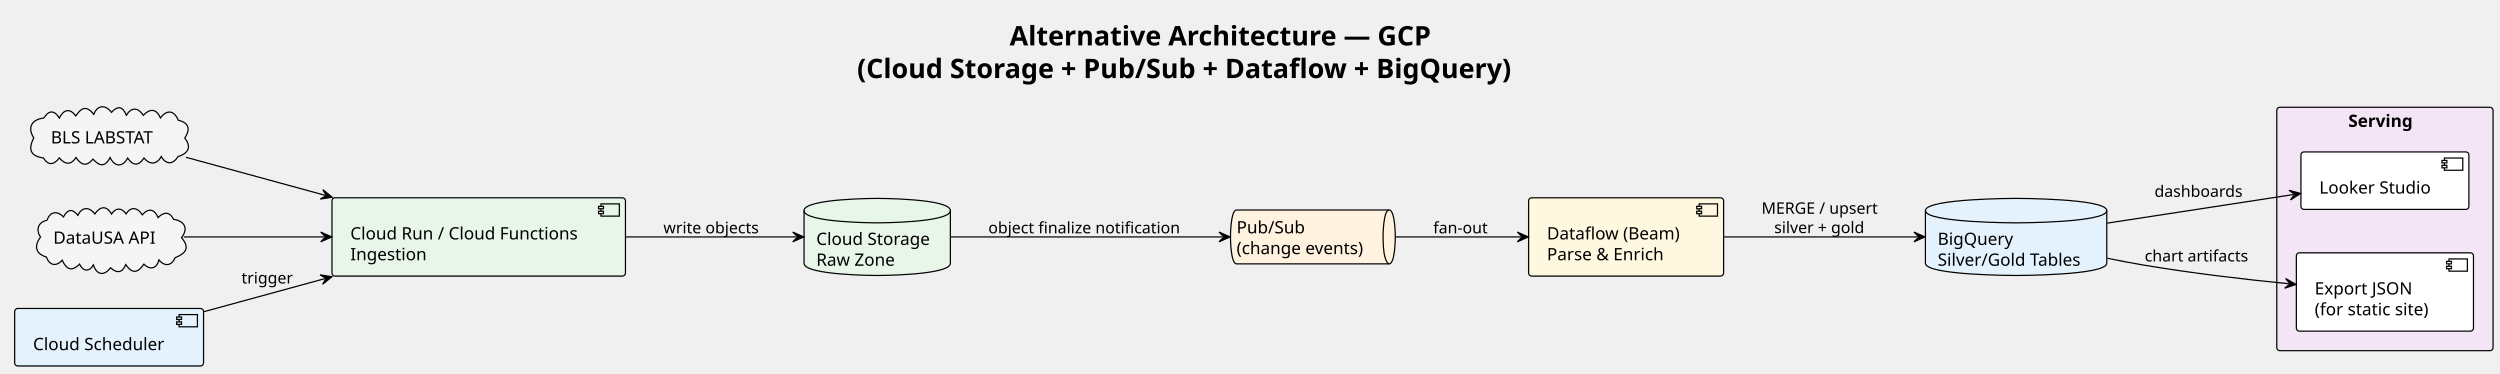
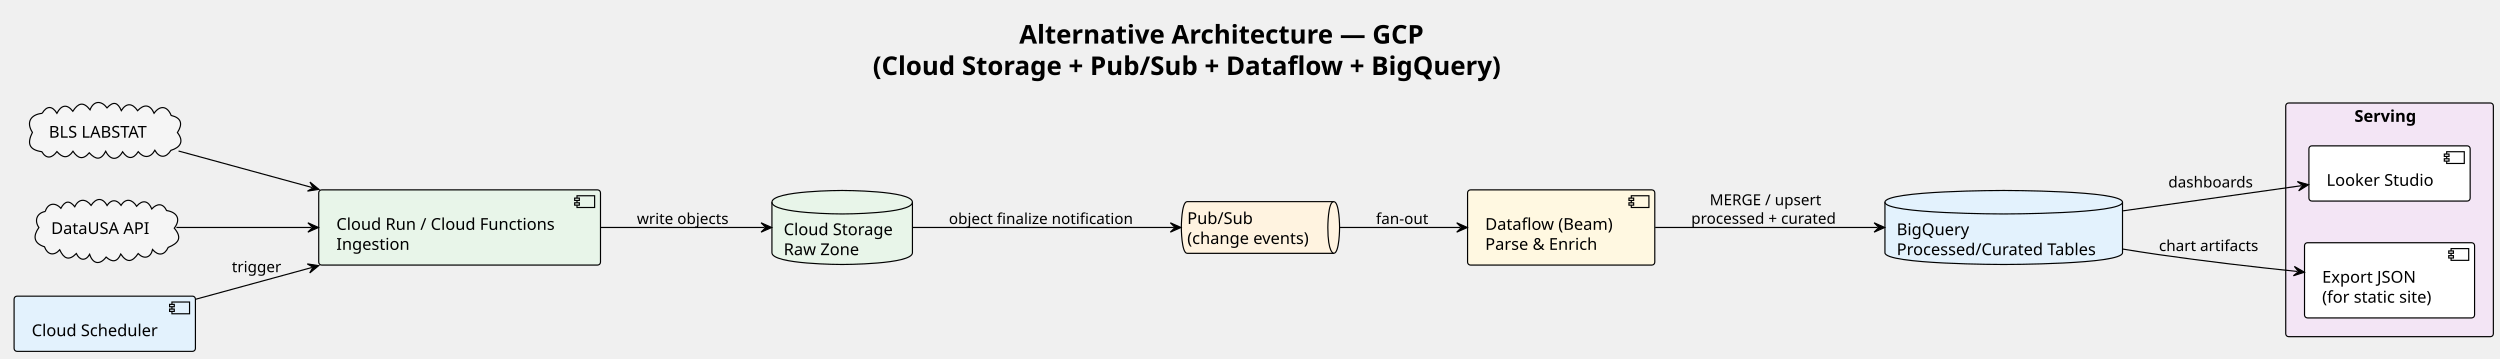
- <svg xmlns="http://www.w3.org/2000/svg" contentStyleType="text/css" data-diagram-type="DESCRIPTION" height="305px" preserveAspectRatio="none" style="width:2044px;height:305px;background:#FFFFFF;" version="1.1" viewBox="0 0 2044 305" width="2044px" zoomAndPan="magnify">
+ <svg xmlns="http://www.w3.org/2000/svg" contentStyleType="text/css" data-diagram-type="DESCRIPTION" height="305px" preserveAspectRatio="none" style="width:2129px;height:305px;background:#FFFFFF;" version="1.1" viewBox="0 0 2129 305" width="2129px" zoomAndPan="magnify">
  <defs />
  <g>
    <g class="title" data-source-line="3">
-       <text fill="#000000" font-family="Verdana" font-size="22" font-weight="bold" lengthAdjust="spacing" textLength="384.398" x="825.461" y="37.118">Alternative Architecture — GCP</text>
-       <text fill="#000000" font-family="Verdana" font-size="22" font-weight="bold" lengthAdjust="spacing" textLength="633.832" x="700.744" y="63.855">(Cloud Storage + Pub/Sub + Dataflow + BigQuery)</text>
+       <text fill="#000000" font-family="Verdana" font-size="22" font-weight="bold" lengthAdjust="spacing" textLength="384.398" x="867.971" y="37.118">Alternative Architecture — GCP</text>
+       <text fill="#000000" font-family="Verdana" font-size="22" font-weight="bold" lengthAdjust="spacing" textLength="633.832" x="743.254" y="63.855">(Cloud Storage + Pub/Sub + Dataflow + BigQuery)</text>
    </g>
    <g class="cluster" data-qualified-name="Serving" data-source-line="16" id="ent0010">
-       <rect fill="#F3E5F5" height="199" rx="2.5" ry="2.5" style="stroke:#000000;stroke-width:1;" width="176.82" x="1861.5" y="87.715" />
-       <text fill="#000000" font-family="Verdana" font-size="14" font-weight="bold" lengthAdjust="spacing" textLength="59.849" x="1919.986" y="103.79">Serving</text>
+       <rect fill="#F3E5F5" height="199" rx="2.5" ry="2.5" style="stroke:#000000;stroke-width:1;" width="176.81" x="1946.53" y="87.715" />
+       <text fill="#000000" font-family="Verdana" font-size="14" font-weight="bold" lengthAdjust="spacing" textLength="59.849" x="2005.011" y="103.79">Serving</text>
    </g>
    <g class="entity" data-qualified-name="Serving.Looker" data-source-line="17" id="ent0011">
-       <rect fill="#FFFFFF" height="47.015" rx="2.5" ry="2.5" style="stroke:#000000;stroke-width:1;" width="137.316" x="1881.25" y="124.205" />
-       <rect fill="#FFFFFF" height="10" style="stroke:#000000;stroke-width:1;" width="15" x="1998.566" y="129.205" />
-       <rect fill="#FFFFFF" height="2" style="stroke:#000000;stroke-width:1;" width="4" x="1996.566" y="131.205" />
-       <rect fill="#FFFFFF" height="2" style="stroke:#000000;stroke-width:1;" width="4" x="1996.566" y="135.205" />
-       <text fill="#000000" font-family="Verdana" font-size="14" lengthAdjust="spacing" textLength="97.316" x="1896.25" y="158.28">Looker Studio</text>
+       <rect fill="#FFFFFF" height="47.015" rx="2.5" ry="2.5" style="stroke:#000000;stroke-width:1;" width="137.316" x="1966.27" y="124.205" />
+       <rect fill="#FFFFFF" height="10" style="stroke:#000000;stroke-width:1;" width="15" x="2083.586" y="129.205" />
+       <rect fill="#FFFFFF" height="2" style="stroke:#000000;stroke-width:1;" width="4" x="2081.586" y="131.205" />
+       <rect fill="#FFFFFF" height="2" style="stroke:#000000;stroke-width:1;" width="4" x="2081.586" y="135.205" />
+       <text fill="#000000" font-family="Verdana" font-size="14" lengthAdjust="spacing" textLength="97.316" x="1981.27" y="158.28">Looker Studio</text>
    </g>
    <g class="entity" data-qualified-name="Serving.Export" data-source-line="18" id="ent0012">
-       <rect fill="#FFFFFF" height="64.029" rx="2.5" ry="2.5" style="stroke:#000000;stroke-width:1;" width="144.815" x="1877.5" y="206.705" />
-       <rect fill="#FFFFFF" height="10" style="stroke:#000000;stroke-width:1;" width="15" x="2002.315" y="211.705" />
-       <rect fill="#FFFFFF" height="2" style="stroke:#000000;stroke-width:1;" width="4" x="2000.315" y="213.705" />
-       <rect fill="#FFFFFF" height="2" style="stroke:#000000;stroke-width:1;" width="4" x="2000.315" y="217.705" />
-       <text fill="#000000" font-family="Verdana" font-size="14" lengthAdjust="spacing" textLength="88.197" x="1892.5" y="240.78">Export JSON</text>
-       <text fill="#000000" font-family="Verdana" font-size="14" lengthAdjust="spacing" textLength="104.815" x="1892.5" y="257.795">(for static site)</text>
+       <rect fill="#FFFFFF" height="64.029" rx="2.5" ry="2.5" style="stroke:#000000;stroke-width:1;" width="144.815" x="1962.53" y="206.705" />
+       <rect fill="#FFFFFF" height="10" style="stroke:#000000;stroke-width:1;" width="15" x="2087.345" y="211.705" />
+       <rect fill="#FFFFFF" height="2" style="stroke:#000000;stroke-width:1;" width="4" x="2085.345" y="213.705" />
+       <rect fill="#FFFFFF" height="2" style="stroke:#000000;stroke-width:1;" width="4" x="2085.345" y="217.705" />
+       <text fill="#000000" font-family="Verdana" font-size="14" lengthAdjust="spacing" textLength="88.197" x="1977.53" y="240.78">Export JSON</text>
+       <text fill="#000000" font-family="Verdana" font-size="14" lengthAdjust="spacing" textLength="104.815" x="1977.53" y="257.795">(for static site)</text>
    </g>
    <g class="entity" data-qualified-name="BLS" data-source-line="5" id="ent0002">
      <path d="M35.889,96.513 C39.811,89.921 44.486,89.933 48.464,96.459 C51.998,89.701 56.775,88.022 62.023,94.735 C66.569,87.748 70.906,86.174 76.68,93.476 C79.814,85.475 86.397,85.547 91.141,91.849 C96.595,85.964 100.307,87.153 103.31,94.162 C107.685,87.224 112.874,87.896 117.168,94.246 C122.659,88.548 127.787,88.767 131.216,96.417 C136.4,89.296 142.541,90.272 145.76,98.303 C154.777,100.447 155.642,105.802 151.081,112.896 C157.023,120.39 153.537,125.624 145.558,128.041 C141.481,134.578 135.908,134.916 131.856,128.014 C128.167,134.659 122.459,134.912 117.724,129.212 C113.375,135.813 108.821,135.72 104.399,129.286 C100.131,136.944 93.832,136.597 90.037,128.847 C85.83,136.792 81.498,136.039 76.016,130.137 C70.628,136.495 66.363,134.987 62.157,128.827 C57.672,135.361 53.212,134.516 48.485,129.104 C44.495,134.46 39.672,135.991 35.593,129.197 C24.488,127.555 23.008,121.995 27.599,112.731 C21.992,103.974 26.31,97.508 35.889,96.513" fill="#F5F5F5" style="stroke:#000000;stroke-width:1;" />
      <text fill="#000000" font-family="Verdana" font-size="14" lengthAdjust="spacing" textLength="95.238" x="41.59" y="117.28">BLS LABSTAT</text>
    </g>
    <g class="entity" data-qualified-name="DataUSA" data-source-line="6" id="ent0003">
      <path d="M38.547,180.095 C40.733,172.835 47.105,172.073 51.842,177.401 C55.152,171.265 58.98,170.116 63.675,176.042 C67.037,168.927 73.11,169.024 77.562,174.875 C81.743,168.691 87.089,167.73 91.177,174.97 C94.776,169.582 99.401,169.699 103.096,174.862 C107.264,168.162 112.889,170.039 116.338,175.636 C121.442,169.74 126.433,170.975 129.257,177.928 C133.661,173.174 138.718,172.788 141.893,179.305 C150.626,180.679 154.393,186.523 148.418,194.298 C155.565,202.811 151.839,207.131 143.253,210.686 C140.122,217.519 134.781,218.169 129.923,212.533 C128.305,219.562 122.702,221.15 117.669,215.957 C112.688,223.132 108.247,224.258 102.837,216.381 C99.917,223.214 95.66,223.687 90.367,218.936 C85.098,225.906 79.082,224.93 76.346,216.613 C72.905,222.638 67.741,221.829 65.015,215.932 C58.442,222.603 54.276,220.028 50.854,212.736 C45.934,218.286 40.351,217.018 37.892,210.164 C28.587,207.196 27.944,200.952 33.118,193.769 C29.058,187.93 31.255,181.427 38.547,180.095" fill="#F5F5F5" style="stroke:#000000;stroke-width:1;" />
      <text fill="#000000" font-family="Verdana" font-size="14" lengthAdjust="spacing" textLength="91.335" x="43.54" y="199.28">DataUSA API</text>
    </g>
    <g class="entity" data-qualified-name="Scheduler" data-source-line="8" id="ent0004">
      <rect fill="#E3F2FD" height="47.015" rx="2.5" ry="2.5" style="stroke:#000000;stroke-width:1;" width="154.42" x="12" y="252.205" />
      <rect fill="#E3F2FD" height="10" style="stroke:#000000;stroke-width:1;" width="15" x="146.42" y="257.205" />
      <rect fill="#E3F2FD" height="2" style="stroke:#000000;stroke-width:1;" width="4" x="144.42" y="259.205" />
      <rect fill="#E3F2FD" height="2" style="stroke:#000000;stroke-width:1;" width="4" x="144.42" y="263.205" />
      <text fill="#000000" font-family="Verdana" font-size="14" lengthAdjust="spacing" textLength="114.42" x="27" y="286.28">Cloud Scheduler</text>
    </g>
    <g class="entity" data-qualified-name="Ingest" data-source-line="9" id="ent0005">
      <rect fill="#E8F5E9" height="64.029" rx="2.5" ry="2.5" style="stroke:#000000;stroke-width:1;" width="239.958" x="271.42" y="161.705" />
      <rect fill="#E8F5E9" height="10" style="stroke:#000000;stroke-width:1;" width="15" x="491.378" y="166.705" />
      <rect fill="#E8F5E9" height="2" style="stroke:#000000;stroke-width:1;" width="4" x="489.378" y="168.705" />
      <rect fill="#E8F5E9" height="2" style="stroke:#000000;stroke-width:1;" width="4" x="489.378" y="172.705" />
      <text fill="#000000" font-family="Verdana" font-size="14" lengthAdjust="spacing" textLength="199.958" x="286.42" y="195.78">Cloud Run / Cloud Functions</text>
      <text fill="#000000" font-family="Verdana" font-size="14" lengthAdjust="spacing" textLength="65.823" x="286.42" y="212.795">Ingestion</text>
    </g>
    <g class="entity" data-qualified-name="Raw" data-source-line="10" id="ent0006">
      <path d="M657.38,172.205 C657.38,162.205 717.204,162.205 717.204,162.205 C717.204,162.205 777.028,162.205 777.028,172.205 L777.028,215.234 C777.028,225.234 717.204,225.234 717.204,225.234 C717.204,225.234 657.38,225.234 657.38,215.234 L657.38,172.205" fill="#E8F5E9" style="stroke:#000000;stroke-width:1;" />
      <path d="M657.38,172.205 C657.38,182.205 717.204,182.205 717.204,182.205 C717.204,182.205 777.028,182.205 777.028,172.205" fill="none" style="stroke:#000000;stroke-width:1;" />
      <text fill="#000000" font-family="Verdana" font-size="14" lengthAdjust="spacing" textLength="99.647" x="667.38" y="200.28">Cloud Storage</text>
      <text fill="#000000" font-family="Verdana" font-size="14" lengthAdjust="spacing" textLength="69.809" x="667.38" y="217.295">Raw Zone</text>
    </g>
    <g class="entity" data-qualified-name="PubSub" data-source-line="12" id="ent0007">
      <path d="M1011.03,171.705 L1135.785,171.705 C1140.785,171.705 1140.785,193.72 1140.785,193.72 C1140.785,193.72 1140.785,215.734 1135.785,215.734 L1011.03,215.734 C1006.03,215.734 1006.03,193.72 1006.03,193.72 C1006.03,193.72 1006.03,171.705 1011.03,171.705" fill="#FFF3E0" style="stroke:#000000;stroke-width:1;" />
      <path d="M1135.785,171.705 C1130.785,171.705 1130.785,193.72 1130.785,193.72 C1130.785,215.734 1135.785,215.734 1135.785,215.734" fill="none" style="stroke:#000000;stroke-width:1;" />
      <text fill="#000000" font-family="Verdana" font-size="14" lengthAdjust="spacing" textLength="59.534" x="1011.03" y="190.78">Pub/Sub</text>
      <text fill="#000000" font-family="Verdana" font-size="14" lengthAdjust="spacing" textLength="114.755" x="1011.03" y="207.795">(change events)</text>
    </g>
    <g class="entity" data-qualified-name="Dataflow" data-source-line="13" id="ent0008">
      <rect fill="#FFF8E1" height="64.029" rx="2.5" ry="2.5" style="stroke:#000000;stroke-width:1;" width="159.438" x="1249.78" y="161.705" />
      <rect fill="#FFF8E1" height="10" style="stroke:#000000;stroke-width:1;" width="15" x="1389.217" y="166.705" />
      <rect fill="#FFF8E1" height="2" style="stroke:#000000;stroke-width:1;" width="4" x="1387.217" y="168.705" />
      <rect fill="#FFF8E1" height="2" style="stroke:#000000;stroke-width:1;" width="4" x="1387.217" y="172.705" />
      <text fill="#000000" font-family="Verdana" font-size="14" lengthAdjust="spacing" textLength="119.438" x="1264.78" y="195.78">Dataflow (Beam)</text>
      <text fill="#000000" font-family="Verdana" font-size="14" lengthAdjust="spacing" textLength="102.156" x="1264.78" y="212.795">Parse &amp; Enrich</text>
    </g>
    <g class="entity" data-qualified-name="BQ" data-source-line="14" id="ent0009">
-       <path d="M1574.22,172.205 C1574.22,162.205 1648.362,162.205 1648.362,162.205 C1648.362,162.205 1722.503,162.205 1722.503,172.205 L1722.503,215.234 C1722.503,225.234 1648.362,225.234 1648.362,225.234 C1648.362,225.234 1574.22,225.234 1574.22,215.234 L1574.22,172.205" fill="#E3F2FD" style="stroke:#000000;stroke-width:1;" />
-       <path d="M1574.22,172.205 C1574.22,182.205 1648.362,182.205 1648.362,182.205 C1648.362,182.205 1722.503,182.205 1722.503,172.205" fill="none" style="stroke:#000000;stroke-width:1;" />
-       <text fill="#000000" font-family="Verdana" font-size="14" lengthAdjust="spacing" textLength="64.641" x="1584.22" y="200.28">BigQuery</text>
-       <text fill="#000000" font-family="Verdana" font-size="14" lengthAdjust="spacing" textLength="128.283" x="1584.22" y="217.295">Silver/Gold Tables</text>
+       <path d="M1605.22,172.205 C1605.22,162.205 1706.374,162.205 1706.374,162.205 C1706.374,162.205 1807.528,162.205 1807.528,172.205 L1807.528,215.234 C1807.528,225.234 1706.374,225.234 1706.374,225.234 C1706.374,225.234 1605.22,225.234 1605.22,215.234 L1605.22,172.205" fill="#E3F2FD" style="stroke:#000000;stroke-width:1;" />
+       <path d="M1605.22,172.205 C1605.22,182.205 1706.374,182.205 1706.374,182.205 C1706.374,182.205 1807.528,182.205 1807.528,172.205" fill="none" style="stroke:#000000;stroke-width:1;" />
+       <text fill="#000000" font-family="Verdana" font-size="14" lengthAdjust="spacing" textLength="64.641" x="1615.22" y="200.28">BigQuery</text>
+       <text fill="#000000" font-family="Verdana" font-size="14" lengthAdjust="spacing" textLength="182.308" x="1615.22" y="217.295">Processed/Curated Tables</text>
    </g>
    <g class="link" data-entity-1="ent0004" data-entity-2="ent0005" data-link-type="dependency" data-source-line="21" id="lnk13">
      <path d="M166.74,254.815 C198.53,246.125 230.372,237.426 265.622,227.796" fill="none" id="Scheduler-to-Ingest" style="stroke:#000000;stroke-width:1;" />
      <polygon fill="#000000" points="271.41,226.215,261.674,224.728,266.587,227.533,263.782,232.445,271.41,226.215" style="stroke:#000000;stroke-width:1;" />
      <text fill="#000000" font-family="Verdana" font-size="13" lengthAdjust="spacing" textLength="43.729" x="197.42" y="231.785">trigger</text>
    </g>
    <g class="link" data-entity-1="ent0002" data-entity-2="ent0005" data-link-type="dependency" data-source-line="22" id="lnk14">
      <path d="M152.05,128.605 C186.54,138.025 224.902,148.503 265.802,159.683" fill="none" id="BLS-to-Ingest" style="stroke:#000000;stroke-width:1;" />
      <polygon fill="#000000" points="271.59,161.265,263.963,155.033,266.767,159.947,261.854,162.75,271.59,161.265" style="stroke:#000000;stroke-width:1;" />
    </g>
    <g class="link" data-entity-1="ent0003" data-entity-2="ent0005" data-link-type="dependency" data-source-line="23" id="lnk15">
      <path d="M150.24,193.715 C184.88,193.715 223.69,193.715 265.2,193.715" fill="none" id="DataUSA-to-Ingest" style="stroke:#000000;stroke-width:1;" />
      <polygon fill="#000000" points="271.2,193.715,262.2,189.715,266.2,193.715,262.2,197.715,271.2,193.715" style="stroke:#000000;stroke-width:1;" />
    </g>
    <g class="link" data-entity-1="ent0005" data-entity-2="ent0006" data-link-type="dependency" data-source-line="24" id="lnk16">
      <path d="M511.59,193.715 C561.18,193.715 610.53,193.715 651.14,193.715" fill="none" id="Ingest-to-Raw" style="stroke:#000000;stroke-width:1;" />
      <polygon fill="#000000" points="657.14,193.715,648.14,189.715,652.14,193.715,648.14,197.715,657.14,193.715" style="stroke:#000000;stroke-width:1;" />
      <text fill="#000000" font-family="Verdana" font-size="13" lengthAdjust="spacing" textLength="84.068" x="542.38" y="190.785">write objects</text>
    </g>
    <g class="link" data-entity-1="ent0006" data-entity-2="ent0007" data-link-type="dependency" data-source-line="25" id="lnk17">
      <path d="M777.49,193.715 C840.51,193.715 933.95,193.715 999.68,193.715" fill="none" id="Raw-to-PubSub" style="stroke:#000000;stroke-width:1;" />
      <polygon fill="#000000" points="1005.68,193.715,996.68,189.715,1000.68,193.715,996.68,197.715,1005.68,193.715" style="stroke:#000000;stroke-width:1;" />
      <text fill="#000000" font-family="Verdana" font-size="13" lengthAdjust="spacing" textLength="167.458" x="808.03" y="190.785">object finalize notification</text>
    </g>
    <g class="link" data-entity-1="ent0007" data-entity-2="ent0008" data-link-type="dependency" data-source-line="26" id="lnk18">
      <path d="M1141.16,193.715 C1174.39,193.715 1208.79,193.715 1243.55,193.715" fill="none" id="PubSub-to-Dataflow" style="stroke:#000000;stroke-width:1;" />
      <polygon fill="#000000" points="1249.55,193.715,1240.55,189.715,1244.55,193.715,1240.55,197.715,1249.55,193.715" style="stroke:#000000;stroke-width:1;" />
      <text fill="#000000" font-family="Verdana" font-size="13" lengthAdjust="spacing" textLength="47.747" x="1171.78" y="190.785">fan-out</text>
    </g>
    <g class="link" data-entity-1="ent0008" data-entity-2="ent0009" data-link-type="dependency" data-source-line="27" id="lnk19">
-       <path d="M1409.64,193.715 C1459.96,193.715 1518.65,193.715 1567.84,193.715" fill="none" id="Dataflow-to-BQ" style="stroke:#000000;stroke-width:1;" />
-       <polygon fill="#000000" points="1573.84,193.715,1564.84,189.715,1568.84,193.715,1564.84,197.715,1573.84,193.715" style="stroke:#000000;stroke-width:1;" />
-       <text fill="#000000" font-family="Verdana" font-size="13" lengthAdjust="spacing" textLength="103.073" x="1440.22" y="174.785">MERGE / upsert</text>
-       <text fill="#000000" font-family="Verdana" font-size="13" lengthAdjust="spacing" textLength="82.329" x="1450.592" y="190.584">silver + gold</text>
+       <path d="M1409.54,193.715 C1466.47,193.715 1537.71,193.715 1599,193.715" fill="none" id="Dataflow-to-BQ" style="stroke:#000000;stroke-width:1;" />
+       <polygon fill="#000000" points="1605,193.715,1596,189.715,1600,193.715,1596,197.715,1605,193.715" style="stroke:#000000;stroke-width:1;" />
+       <text fill="#000000" font-family="Verdana" font-size="13" lengthAdjust="spacing" textLength="103.073" x="1455.956" y="174.785">MERGE / upsert</text>
+       <text fill="#000000" font-family="Verdana" font-size="13" lengthAdjust="spacing" textLength="134.545" x="1440.22" y="190.584">processed + curated</text>
    </g>
    <g class="link" data-entity-1="ent0009" data-entity-2="ent0011" data-link-type="dependency" data-source-line="28" id="lnk20">
-       <path d="M1722.64,182.465 C1770.96,175.045 1827.88,166.306 1875.07,159.056" fill="none" id="BQ-to-Looker" style="stroke:#000000;stroke-width:1;" />
-       <polygon fill="#000000" points="1881,158.145,1871.497,155.558,1876.058,158.904,1872.712,163.465,1881,158.145" style="stroke:#000000;stroke-width:1;" />
-       <text fill="#000000" font-family="Verdana" font-size="13" lengthAdjust="spacing" textLength="75.124" x="1761.5" y="160.975">dashboards</text>
+       <path d="M1808.02,179.535 C1859.27,172.315 1914.289,164.573 1959.959,158.133" fill="none" id="BQ-to-Looker" style="stroke:#000000;stroke-width:1;" />
+       <polygon fill="#000000" points="1965.9,157.295,1956.43,154.591,1960.949,157.993,1957.547,162.512,1965.9,157.295" style="stroke:#000000;stroke-width:1;" />
+       <text fill="#000000" font-family="Verdana" font-size="13" lengthAdjust="spacing" textLength="75.124" x="1846.53" y="159.665">dashboards</text>
    </g>
    <g class="link" data-entity-1="ent0009" data-entity-2="ent0012" data-link-type="dependency" data-source-line="29" id="lnk21">
-       <path d="M1722.98,211.145 C1732.87,213.185 1742.91,215.115 1752.5,216.715 C1793.62,223.585 1833.979,228.296 1871.309,231.976" fill="none" id="BQ-to-Export" style="stroke:#000000;stroke-width:1;" />
-       <polygon fill="#000000" points="1877.28,232.565,1868.716,227.701,1872.304,232.075,1867.931,235.663,1877.28,232.565" style="stroke:#000000;stroke-width:1;" />
-       <text fill="#000000" font-family="Verdana" font-size="13" lengthAdjust="spacing" textLength="91.14" x="1753.5" y="213.785">chart artifacts</text>
+       <path d="M1807.81,212.115 C1817.84,213.755 1827.87,215.325 1837.53,216.715 C1878.79,222.665 1919.152,227.304 1956.452,231.184" fill="none" id="BQ-to-Export" style="stroke:#000000;stroke-width:1;" />
+       <polygon fill="#000000" points="1962.42,231.805,1953.882,226.895,1957.447,231.288,1953.054,234.852,1962.42,231.805" style="stroke:#000000;stroke-width:1;" />
+       <text fill="#000000" font-family="Verdana" font-size="13" lengthAdjust="spacing" textLength="91.14" x="1838.53" y="213.785">chart artifacts</text>
    </g>
  </g>
</svg>
